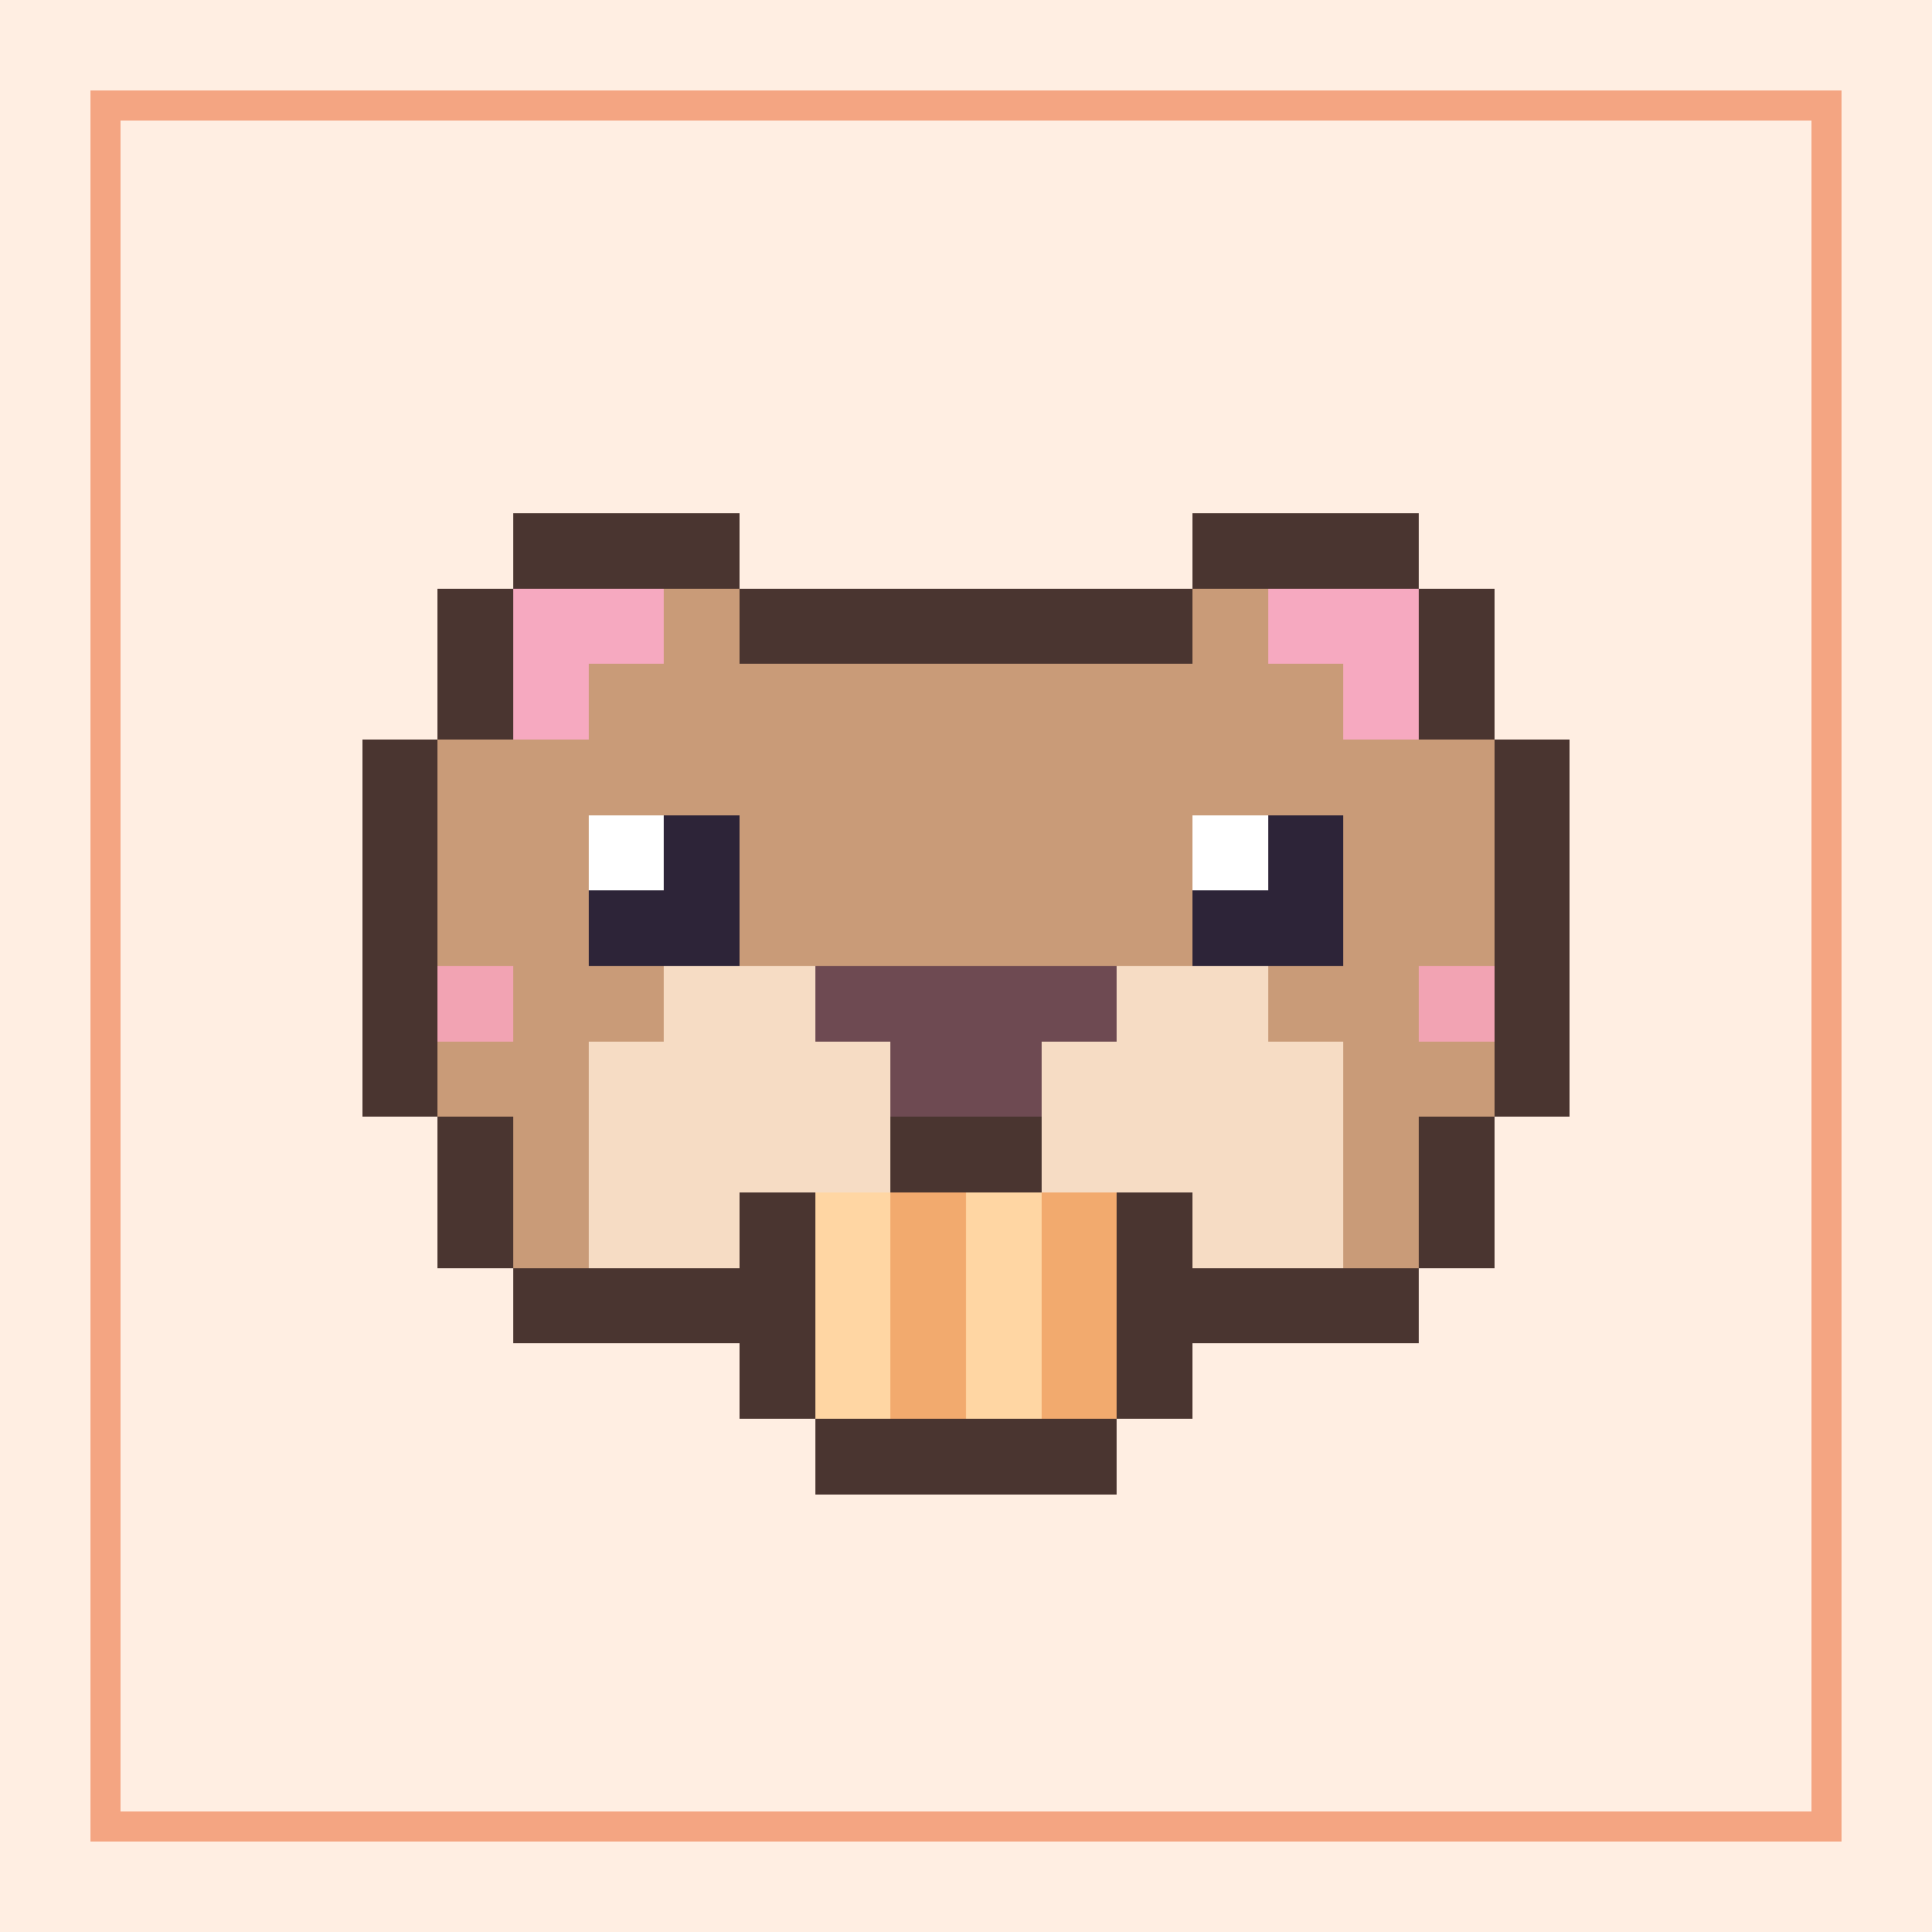
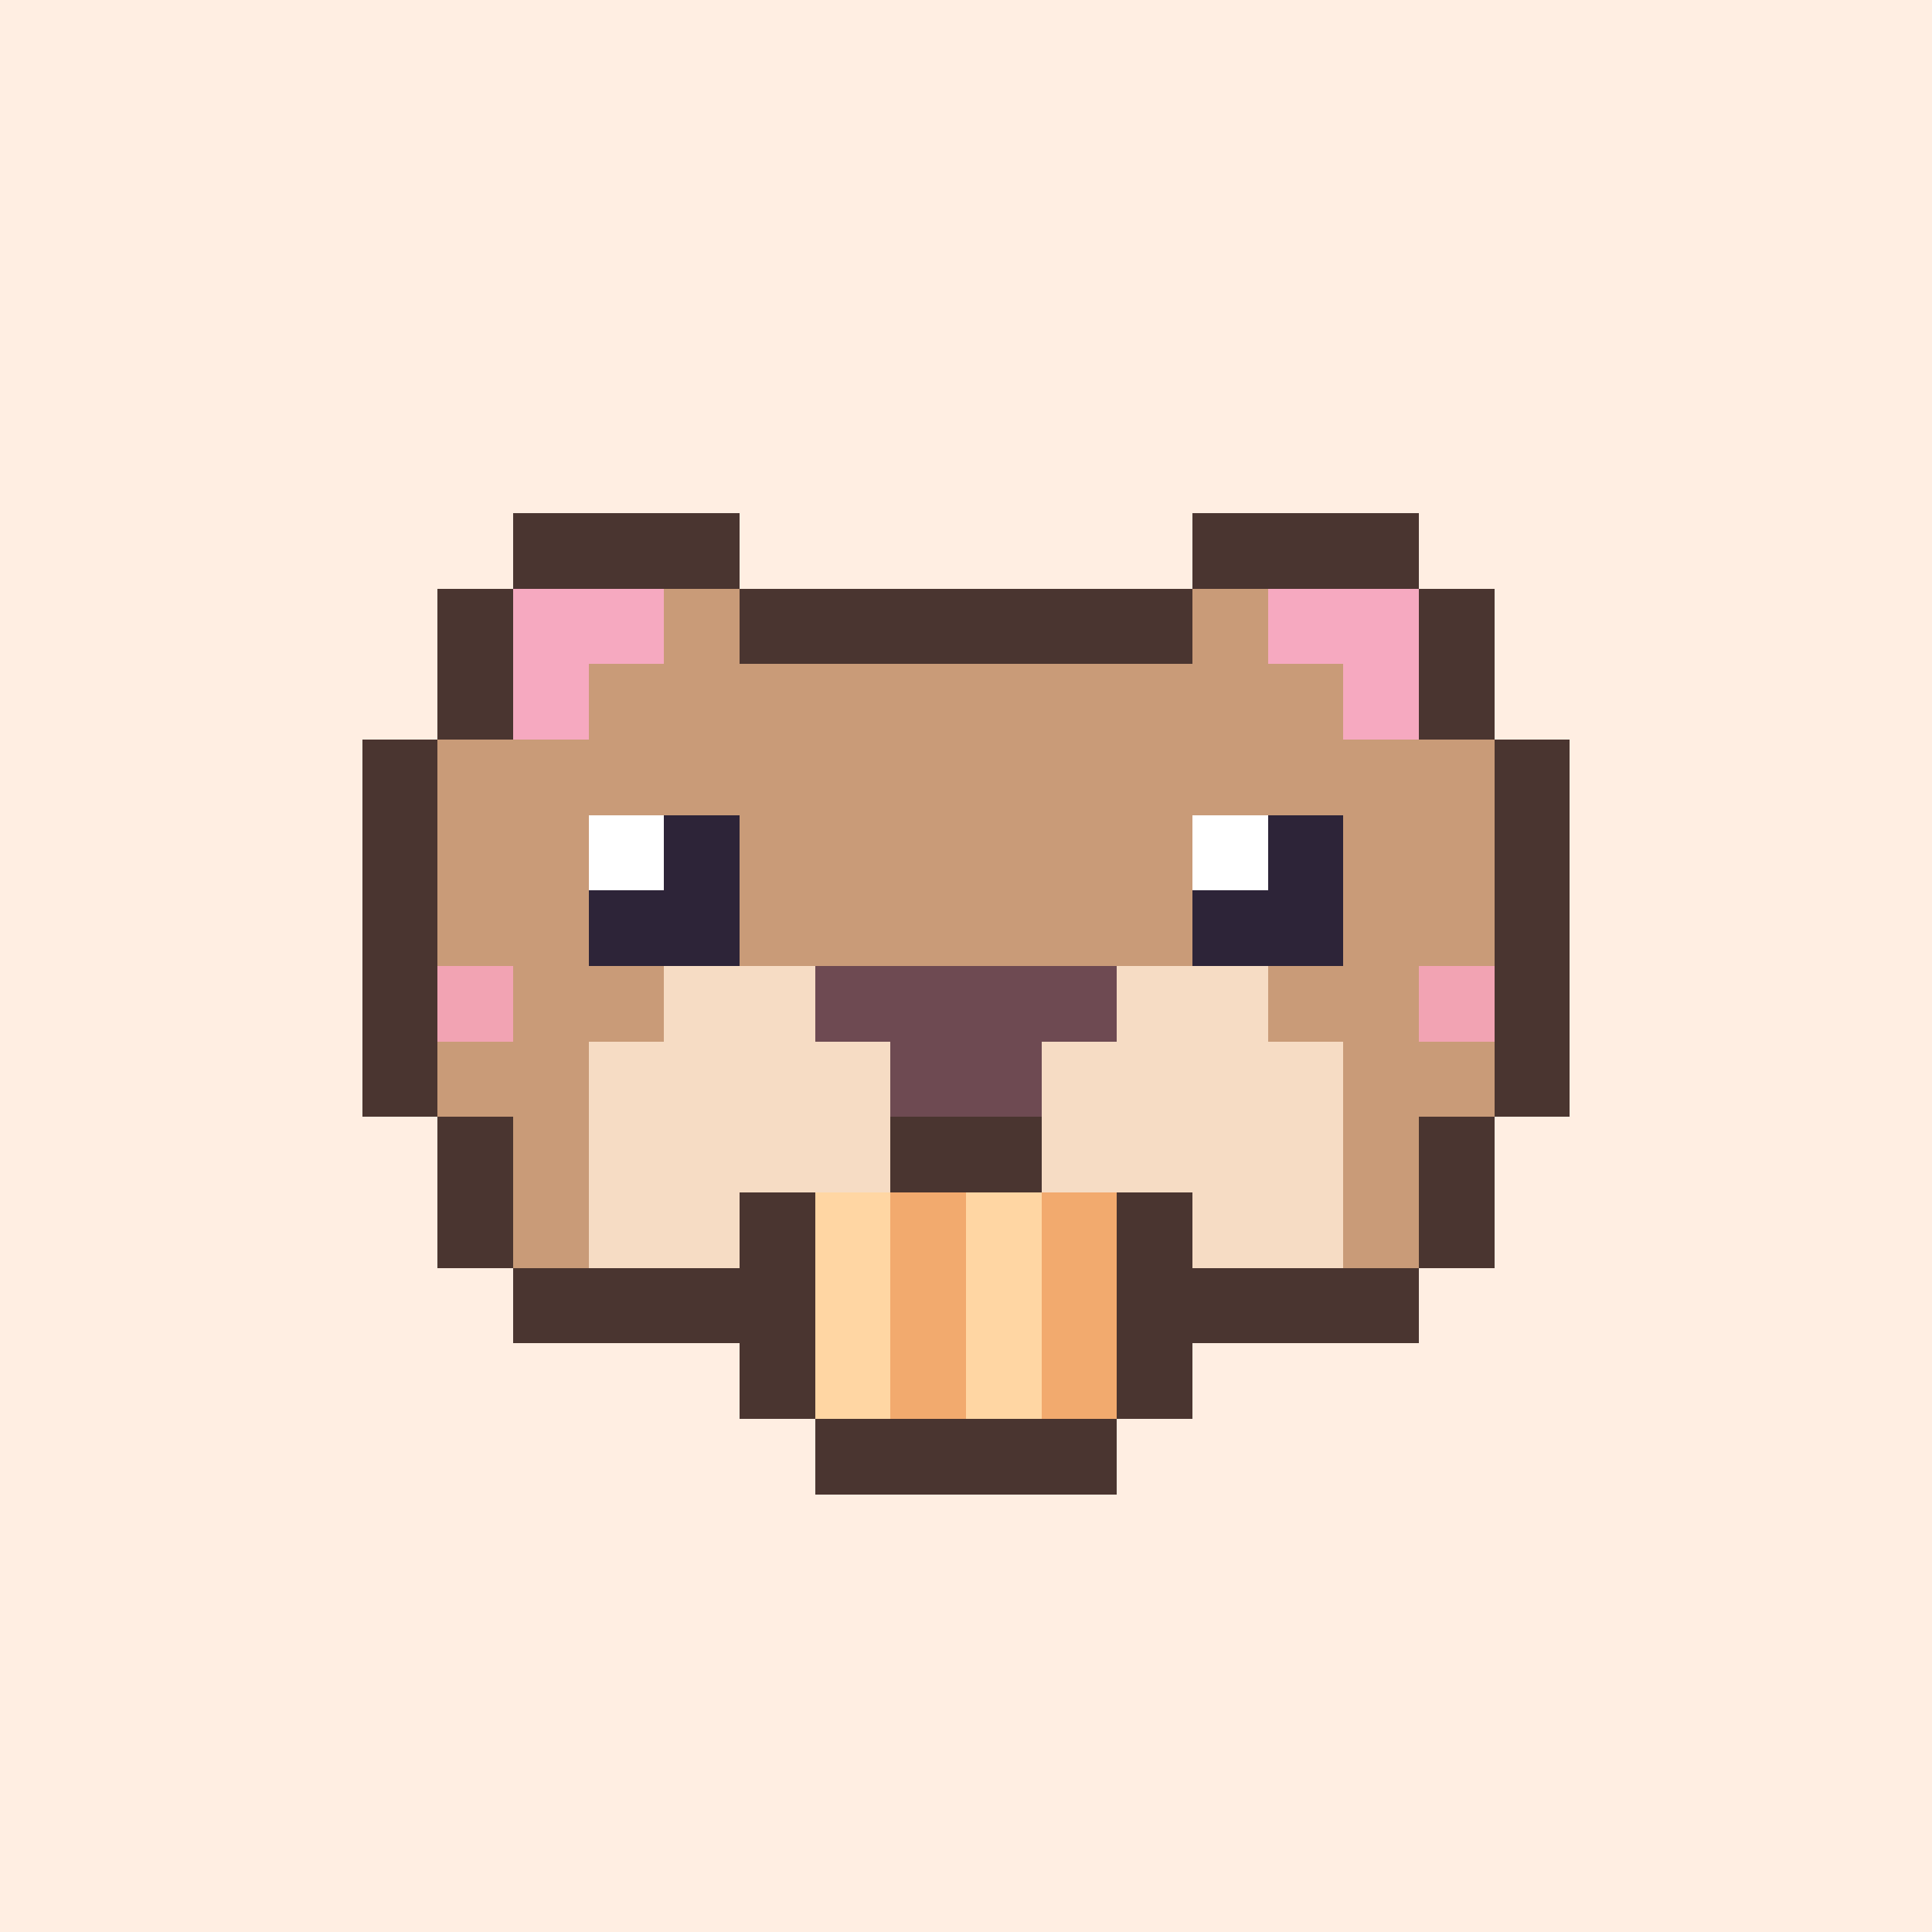
<svg xmlns="http://www.w3.org/2000/svg" viewBox="0 0 512 512" shape-rendering="crispEdges">
  <rect width="512" height="512" fill="#ffeee2" />
-   <rect x="28" y="28" width="456" height="456" fill="none" stroke="#f4a582" stroke-width="8" />
  <path fill="#4a3530" d="M136 136h20v20h-20zM156 136h20v20h-20zM176 136h20v20h-20zM316 136h20v20h-20zM336 136h20v20h-20zM356 136h20v20h-20zM116 156h20v20h-20zM196 156h20v20h-20zM216 156h20v20h-20zM236 156h20v20h-20zM256 156h20v20h-20zM276 156h20v20h-20zM296 156h20v20h-20zM376 156h20v20h-20zM116 176h20v20h-20zM376 176h20v20h-20zM96 196h20v20h-20zM396 196h20v20h-20zM96 216h20v20h-20zM396 216h20v20h-20zM96 236h20v20h-20zM396 236h20v20h-20zM96 256h20v20h-20zM396 256h20v20h-20zM96 276h20v20h-20zM396 276h20v20h-20zM116 296h20v20h-20zM236 296h20v20h-20zM256 296h20v20h-20zM376 296h20v20h-20zM116 316h20v20h-20zM196 316h20v20h-20zM296 316h20v20h-20zM376 316h20v20h-20zM136 336h20v20h-20zM156 336h20v20h-20zM176 336h20v20h-20zM196 336h20v20h-20zM296 336h20v20h-20zM316 336h20v20h-20zM336 336h20v20h-20zM356 336h20v20h-20zM196 356h20v20h-20zM296 356h20v20h-20zM216 376h20v20h-20zM236 376h20v20h-20zM256 376h20v20h-20zM276 376h20v20h-20z" />
  <path fill="#f6a9c0" d="M136 156h20v20h-20zM156 156h20v20h-20zM336 156h20v20h-20zM356 156h20v20h-20zM136 176h20v20h-20zM356 176h20v20h-20z" />
  <path fill="#c99b78" d="M176 156h20v20h-20zM316 156h20v20h-20zM156 176h20v20h-20zM176 176h20v20h-20zM196 176h20v20h-20zM216 176h20v20h-20zM236 176h20v20h-20zM256 176h20v20h-20zM276 176h20v20h-20zM296 176h20v20h-20zM316 176h20v20h-20zM336 176h20v20h-20zM116 196h20v20h-20zM136 196h20v20h-20zM156 196h20v20h-20zM176 196h20v20h-20zM196 196h20v20h-20zM216 196h20v20h-20zM236 196h20v20h-20zM256 196h20v20h-20zM276 196h20v20h-20zM296 196h20v20h-20zM316 196h20v20h-20zM336 196h20v20h-20zM356 196h20v20h-20zM376 196h20v20h-20zM116 216h20v20h-20zM136 216h20v20h-20zM196 216h20v20h-20zM216 216h20v20h-20zM236 216h20v20h-20zM256 216h20v20h-20zM276 216h20v20h-20zM296 216h20v20h-20zM356 216h20v20h-20zM376 216h20v20h-20zM116 236h20v20h-20zM136 236h20v20h-20zM196 236h20v20h-20zM216 236h20v20h-20zM236 236h20v20h-20zM256 236h20v20h-20zM276 236h20v20h-20zM296 236h20v20h-20zM356 236h20v20h-20zM376 236h20v20h-20zM136 256h20v20h-20zM156 256h20v20h-20zM336 256h20v20h-20zM356 256h20v20h-20zM116 276h20v20h-20zM136 276h20v20h-20zM356 276h20v20h-20zM376 276h20v20h-20zM136 296h20v20h-20zM356 296h20v20h-20zM136 316h20v20h-20zM356 316h20v20h-20z" />
  <path fill="#ffffff" d="M156 216h20v20h-20zM316 216h20v20h-20z" />
  <path fill="#2d2438" d="M176 216h20v20h-20zM336 216h20v20h-20zM156 236h20v20h-20zM176 236h20v20h-20zM316 236h20v20h-20zM336 236h20v20h-20z" />
  <path fill="#f2a3b3" d="M116 256h20v20h-20zM376 256h20v20h-20z" />
  <path fill="#f6dcc4" d="M176 256h20v20h-20zM196 256h20v20h-20zM296 256h20v20h-20zM316 256h20v20h-20zM156 276h20v20h-20zM176 276h20v20h-20zM196 276h20v20h-20zM216 276h20v20h-20zM276 276h20v20h-20zM296 276h20v20h-20zM316 276h20v20h-20zM336 276h20v20h-20zM156 296h20v20h-20zM176 296h20v20h-20zM196 296h20v20h-20zM216 296h20v20h-20zM276 296h20v20h-20zM296 296h20v20h-20zM316 296h20v20h-20zM336 296h20v20h-20zM156 316h20v20h-20zM176 316h20v20h-20zM316 316h20v20h-20zM336 316h20v20h-20z" />
  <path fill="#6e4a52" d="M216 256h20v20h-20zM236 256h20v20h-20zM256 256h20v20h-20zM276 256h20v20h-20zM236 276h20v20h-20zM256 276h20v20h-20z" />
  <path fill="#ffd6a3" d="M216 316h20v20h-20zM256 316h20v20h-20zM216 336h20v20h-20zM256 336h20v20h-20zM216 356h20v20h-20zM256 356h20v20h-20z" />
  <path fill="#f2aa6e" d="M236 316h20v20h-20zM276 316h20v20h-20zM236 336h20v20h-20zM276 336h20v20h-20zM236 356h20v20h-20zM276 356h20v20h-20z" />
</svg>
